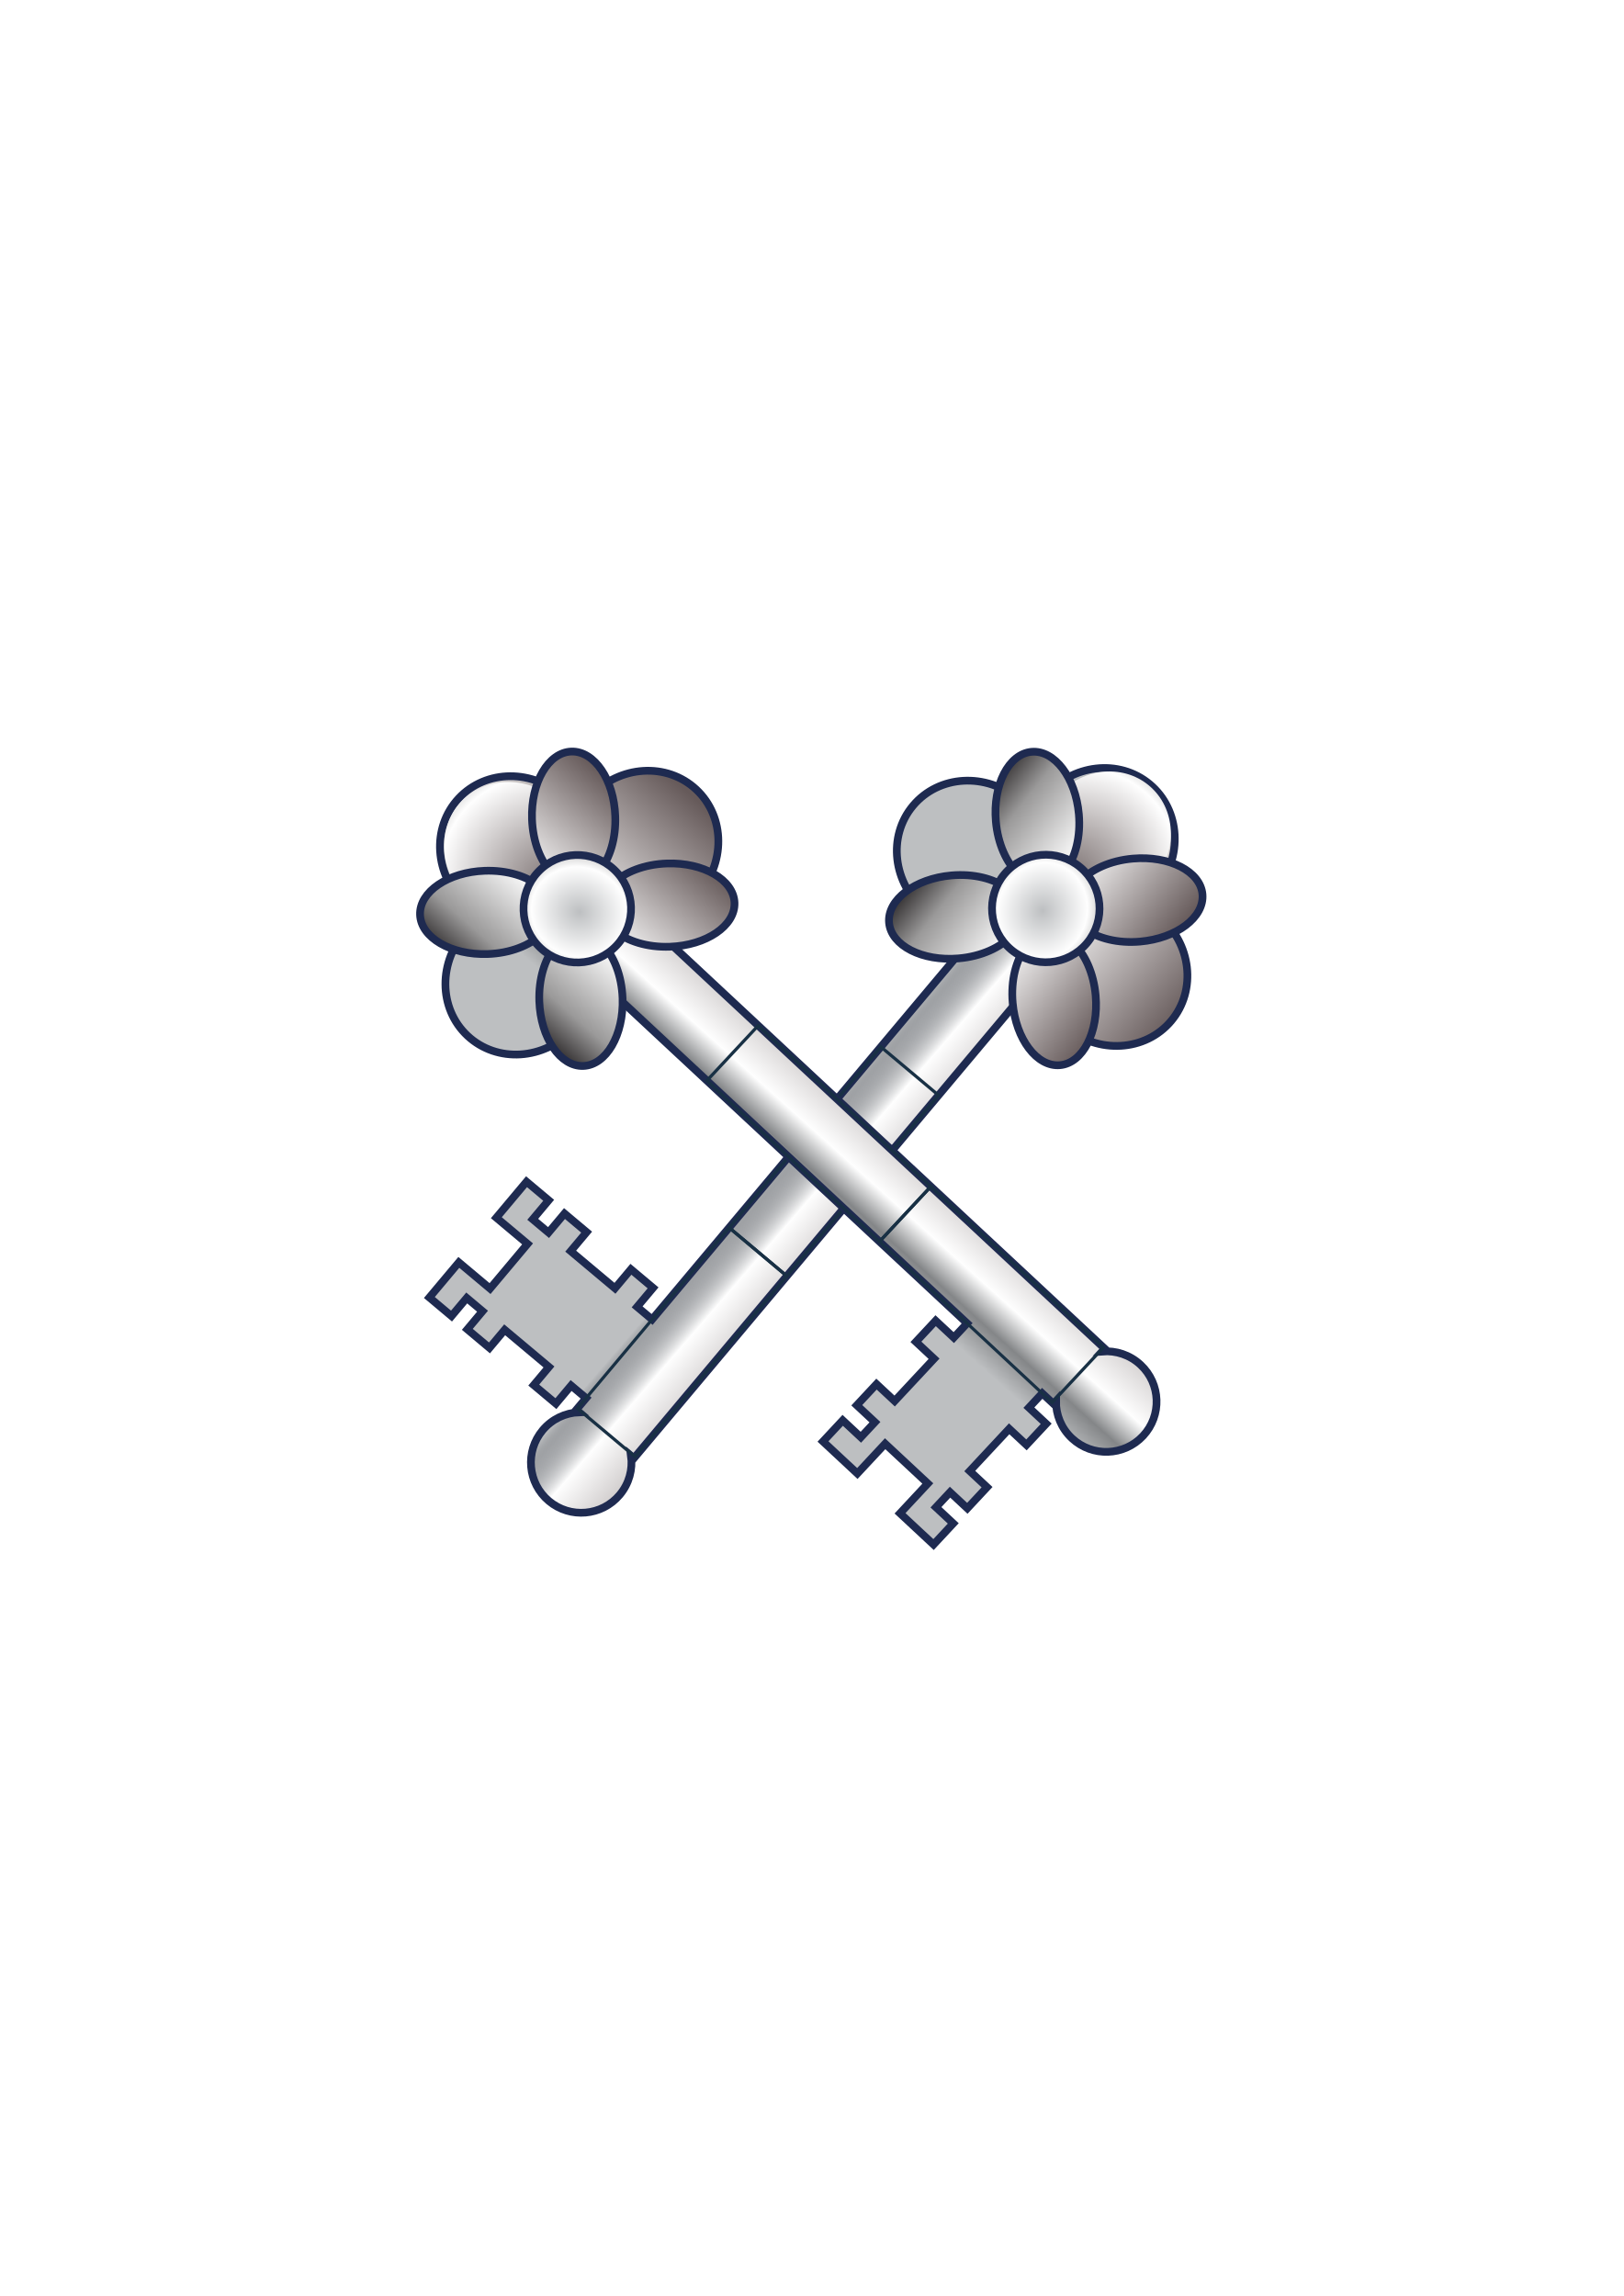
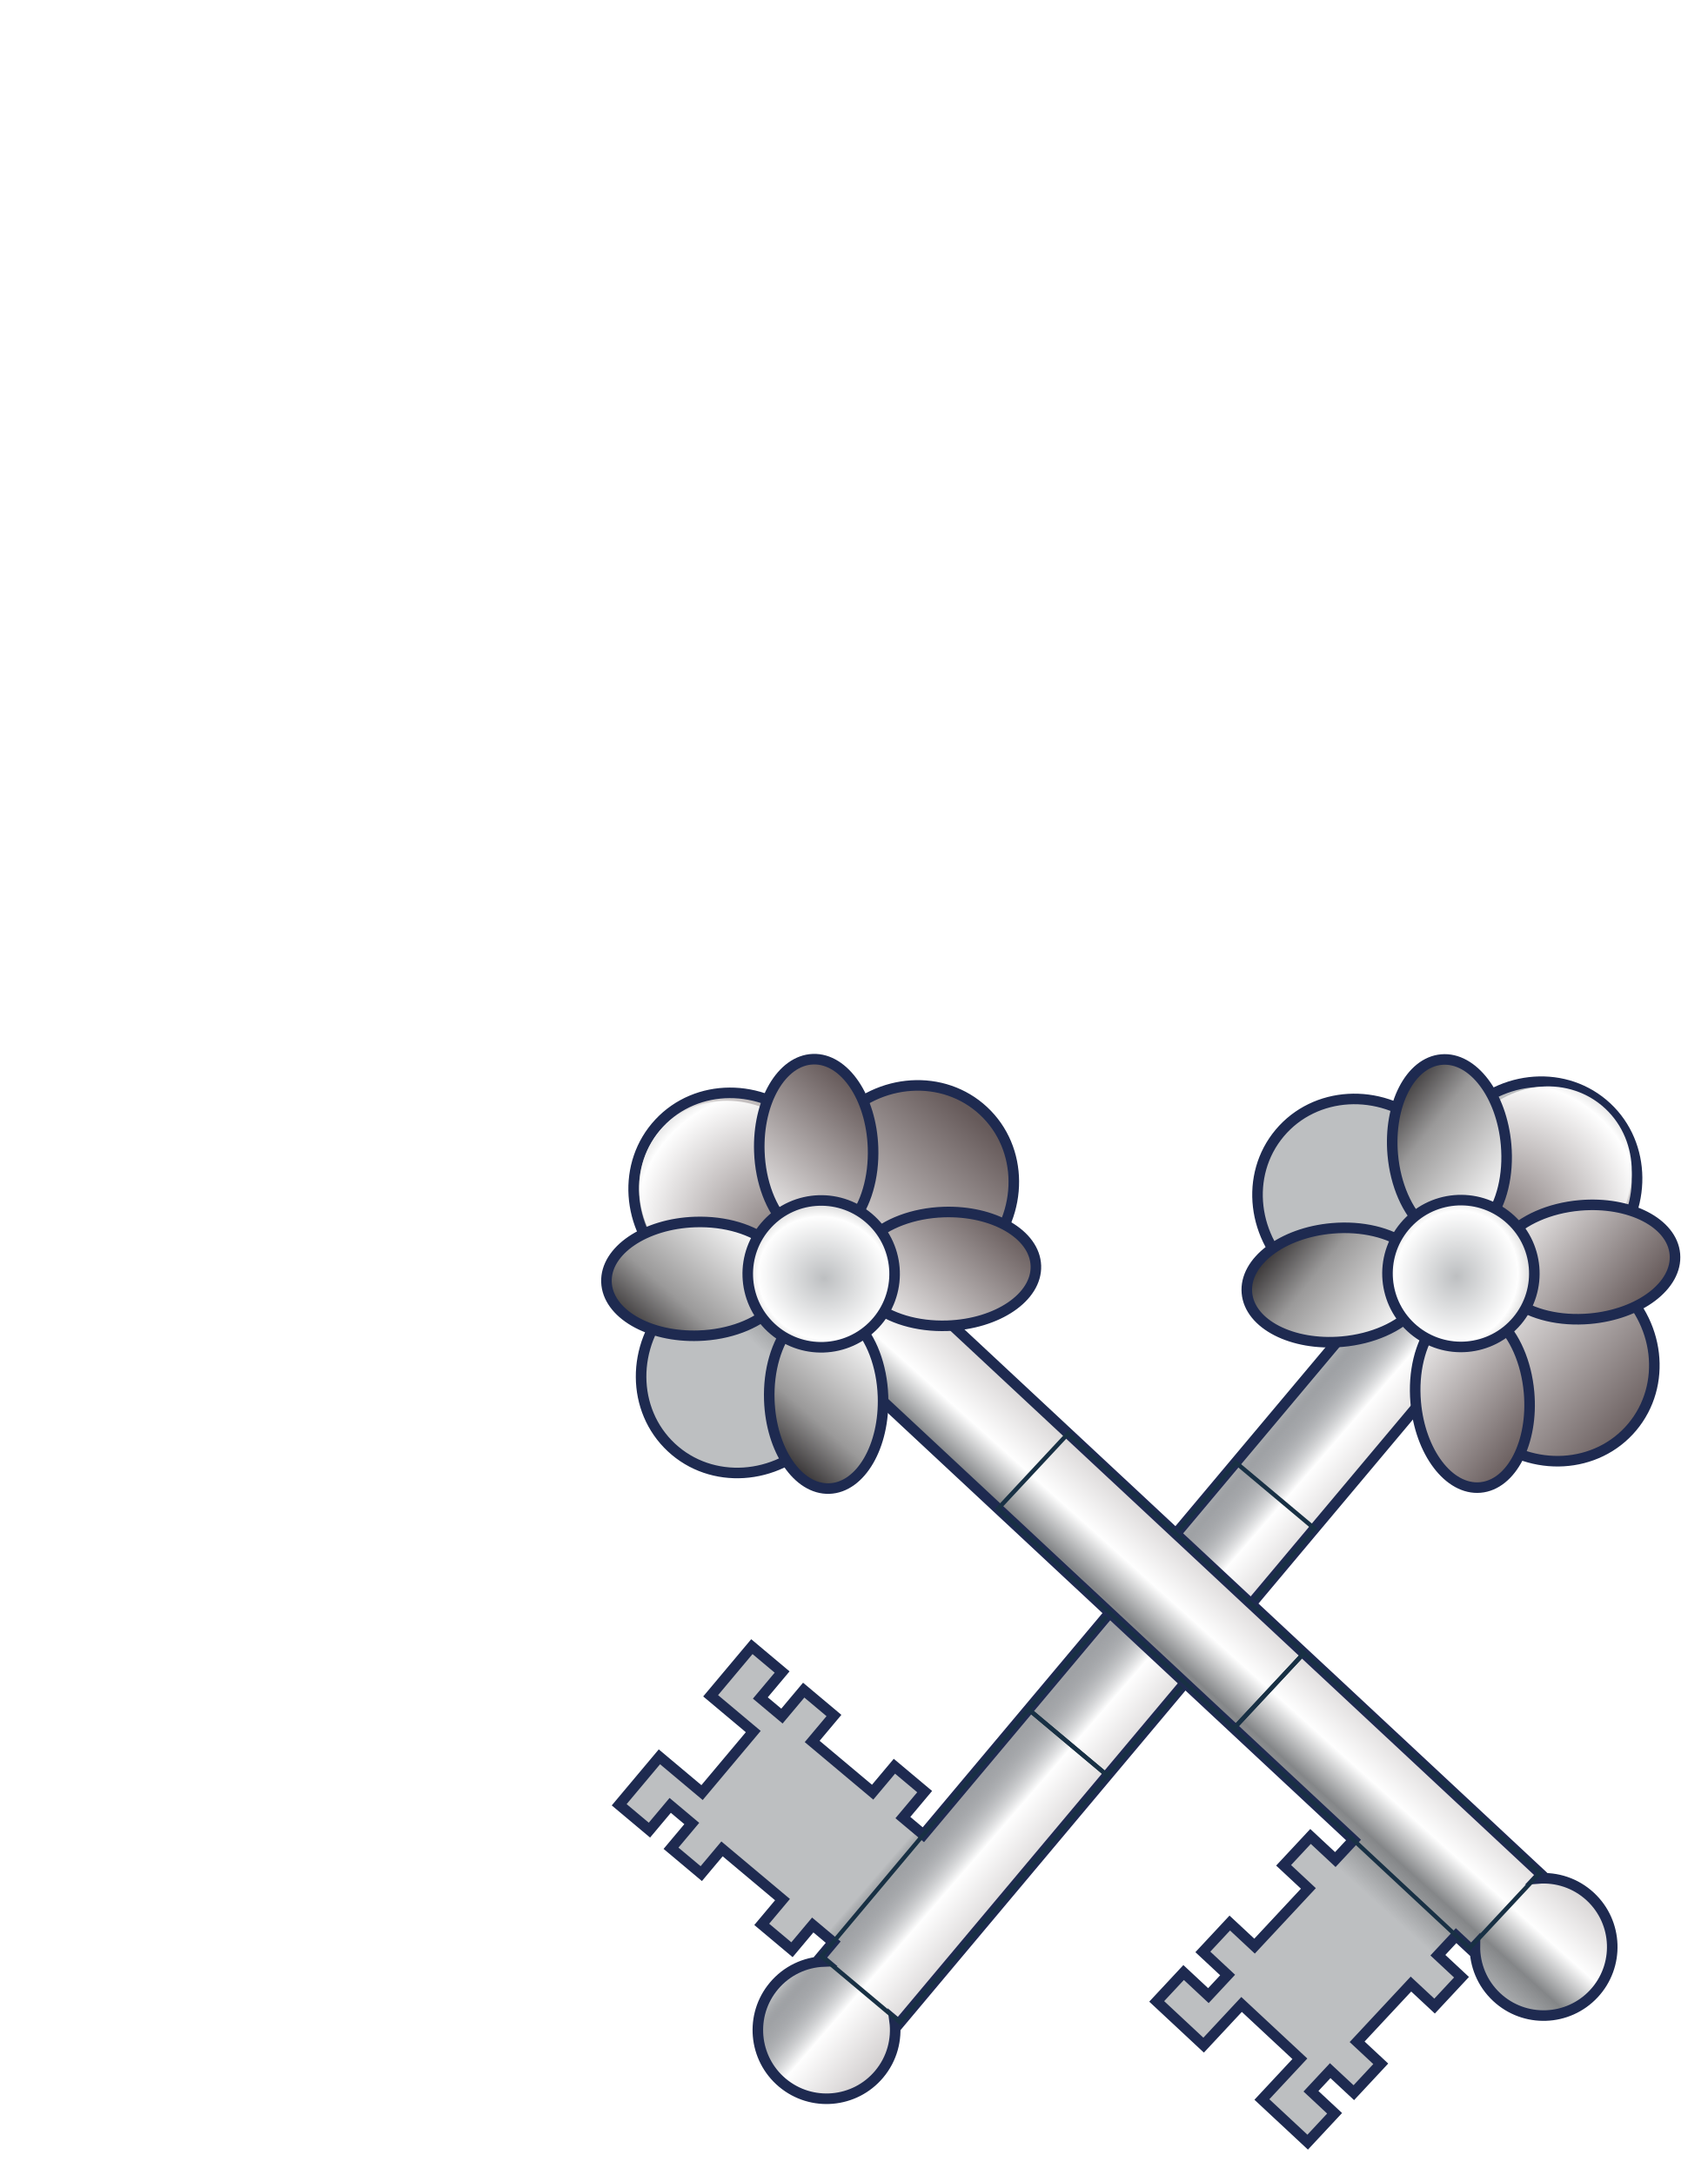
- <svg xmlns="http://www.w3.org/2000/svg" xmlns:xlink="http://www.w3.org/1999/xlink" xml:space="preserve" width="210mm" height="297mm" version="1.1" style="shape-rendering:geometricPrecision; text-rendering:geometricPrecision; image-rendering:optimizeQuality; fill-rule:evenodd; clip-rule:evenodd" viewBox="0 0 210000 297000">
+ <svg xmlns="http://www.w3.org/2000/svg" xmlns:xlink="http://www.w3.org/1999/xlink" xml:space="preserve" version="1.1" style="shape-rendering:geometricPrecision; text-rendering:geometricPrecision; image-rendering:optimizeQuality; fill-rule:evenodd; clip-rule:evenodd" viewBox="-3110.65 -3110.65 161753.63 206017.39">
  <defs>
    <style type="text/css">
   
    .str0 {stroke:#1E2A50;stroke-width:1000;stroke-miterlimit:22.926}
    .str1 {stroke:#183044;stroke-width:250;stroke-miterlimit:22.926}
    .fil4 {fill:none}
    .fil2 {fill:url(#id0)}
    .fil7 {fill:url(#id1)}
    .fil0 {fill:url(#id2)}
    .fil5 {fill:url(#id3)}
    .fil6 {fill:url(#id4)}
    .fil1 {fill:url(#id5)}
    .fil8 {fill:url(#id6)}
    .fil3 {fill:url(#id7)}
   
  </style>
    <linearGradient id="id0" gradientUnits="userSpaceOnUse" x1="120853.6" y1="110554.5" x2="145189" y2="129800.9">
      <stop offset="0" style="stop-opacity:1; stop-color:#373435" />
      <stop offset="0.157" style="stop-opacity:1; stop-color:#9A9999" />
      <stop offset="0.471" style="stop-opacity:1; stop-color:#FEFEFE" />
      <stop offset="1" style="stop-opacity:1; stop-color:#665A5A" />
    </linearGradient>
    <linearGradient id="id1" gradientUnits="userSpaceOnUse" xlink:href="#id0" x1="66953.9" y1="131566.2" x2="87447.6" y2="108271.5">
  </linearGradient>
    <linearGradient id="id2" gradientUnits="userSpaceOnUse" x1="80819.6" y1="143356.7" x2="116273.7" y2="173994.1">
      <stop offset="0" style="stop-opacity:1; stop-color:#BDBFC1" />
      <stop offset="0.137" style="stop-opacity:1; stop-color:#BDBFC1" />
      <stop offset="0.42" style="stop-opacity:1; stop-color:#BDBFC1" />
      <stop offset="0.459" style="stop-opacity:0.549; stop-color:#54585E" />
      <stop offset="0.549" style="stop-opacity:1; stop-color:#FEFEFE" />
      <stop offset="1" style="stop-opacity:1; stop-color:#665A5A" />
    </linearGradient>
    <linearGradient id="id3" gradientUnits="userSpaceOnUse" x1="100533.1" y1="172238.5" x2="130050.2" y2="139409.7">
      <stop offset="0" style="stop-opacity:1; stop-color:#BDBFC1" />
      <stop offset="0.106" style="stop-opacity:1; stop-color:#BDBFC1" />
      <stop offset="0.322" style="stop-opacity:1; stop-color:#BDBFC1" />
      <stop offset="0.42" style="stop-opacity:1; stop-color:#848688" />
      <stop offset="0.51" style="stop-opacity:1; stop-color:#FEFEFE" />
      <stop offset="1" style="stop-opacity:1; stop-color:#665A5A" />
    </linearGradient>
    <radialGradient id="id4" gradientUnits="userSpaceOnUse" gradientTransform="matrix(-1.16601 -2.44534 2.31355 -0.761613 -110556 384040)" cx="73232.7" cy="116348.8" r="8983.6" fx="73232.7" fy="116348.8">
      <stop offset="0" style="stop-opacity:1; stop-color:#665A5A" />
      <stop offset="0.702" style="stop-opacity:1; stop-color:#FEFEFE" />
      <stop offset="0.902" style="stop-opacity:1; stop-color:#9A9999" />
      <stop offset="1" style="stop-opacity:1; stop-color:#373435" />
    </radialGradient>
    <radialGradient id="id5" gradientUnits="userSpaceOnUse" gradientTransform="matrix(2.37175 -1.28739 0.878245 2.26176 -289208 31086)" xlink:href="#id4" cx="137066.5" cy="115214" r="8662.9" fx="137066.5" fy="115214">
  </radialGradient>
    <radialGradient id="id6" gradientUnits="userSpaceOnUse" gradientTransform="matrix(1.35877 -0.866506 1.00323 1.32687 -145236 26376)" cx="74940.7" cy="117969.2" r="6954.8" fx="74940.7" fy="117969.2">
      <stop offset="0" style="stop-opacity:1; stop-color:#BDBFC1" />
      <stop offset="0.529" style="stop-opacity:1; stop-color:#FEFEFE" />
      <stop offset="0.843" style="stop-opacity:1; stop-color:#9A9999" />
      <stop offset="1" style="stop-opacity:1; stop-color:#373435" />
    </radialGradient>
    <radialGradient id="id7" gradientUnits="userSpaceOnUse" gradientTransform="matrix(0.936391 1.31151 -1.27252 1.07127 158476 -185233)" xlink:href="#id6" cx="134834.9" cy="117797.2" r="6955" fx="134834.9" fy="117797.2">
  </radialGradient>
  </defs>
  <g id="Camada_x0020_1">
    <g id="_2397785905216">
      <path class="fil0 str0" d="M74902.5 182682.3c-1763.5,72.9 -3491.3,859.1 -4715.3,2317.8 -2309,2751.7 -1950.1,6854.1 801.7,9163.2 2751.7,2309 6854.2,1950 9163.1,-801.7 1224,-1458.7 1698.2,-3296.8 1463.8,-5046.2l373.1 313.1 19622 -23384.7 17724.7 -21123.5 14872.3 -17724.2c321.3,2402.9 1542.6,4740.9 3601.2,6468.3 4210.6,3533.1 10327.4,3175.3 13661.9,-798.7 3334.7,-3974.1 2624.9,-10060.2 -1585.6,-13593.2 -746,-626 -1552.4,-1129.4 -2392.1,-1512.6 729.7,-512.4 1408.2,-1129.6 2012,-1849.2 3532.9,-4210.5 3175.3,-10327.2 -798.7,-13661.8 -3974.2,-3334.8 -10060.1,-2624.9 -13593.1,1585.6 -626.1,746.1 -1129.5,1552.4 -1512.6,2392.1 -512.4,-729.7 -1129.7,-1408.3 -1849.2,-2012 -4210.5,-3533.1 -10327.3,-3175.3 -13661.7,798.6 -3334.8,3974.3 -2625.1,10060.2 1585.4,13593.3 2058.6,1727.4 4573,2524 6995.1,2423.3l-14794.3 17631.3 -17724.7 21123.5 -9811.1 11692.4 -1938.6 -1626.8 2062.5 -2458 -2864.4 -2403.5 -2062.5 2458.1 -5726.9 -4805.5 2062.5 -2458 -2864.3 -2403.5 -2062.6 2458 -871.3 -731.1 -1173.6 -984.8 2062.5 -2458 -2864.3 -2403.5 -2062.5 2458 -1843.1 2196.5 4037.9 3388.3 -4850.9 5781.2 -4038 -3388.3 -1747.9 2083.1 -95.2 113.4 -1967.3 2344.6 2864.3 2403.5 1967.4 -2344.6 1173.6 984.8 -0.6 0.7 871.3 731.1 -1966.7 2343.9 2864.3 2403.4 1966.7 -2343.8 5727 4805.5 -1966.7 2343.8 2864.3 2403.5 1966.7 -2343.8 1938.7 1626.7 -1273.2 1517.4 373 313z" />
      <path class="fil1" d="M148615.8 101622.9c3503.4,2939.7 3776.1,8382.4 609,12156.8 -3167.1,3774.4 -8574.4,4451 -12077.8,1511.3 -3503.4,-2939.7 -3776.1,-8382.4 -609,-12156.8 3167.1,-3774.4 8574.4,-4451 12077.8,-1511.3z" />
      <path class="fil2 str0" d="M138862.4 113216.5c-323.2,-271.2 -667.2,-500.6 -1025.2,-689.8 1259.7,-1662.9 1948.5,-4307.8 1694.4,-7212.4 -412.2,-4712 -3149.2,-8321.7 -6113.2,-8062.4 -2964,259.4 -5032.5,4289.5 -4620.3,9001.5 253.1,2893 1382.5,5370 2902.7,6791.7 -297.1,233 -574.5,499.8 -826.6,800.2 -272.4,324.7 -501,671.8 -686.8,1034.2 -1666.6,-1225.2 -4277.3,-1890.4 -7139.8,-1640 -4712,412.2 -8321.7,3149.2 -8062.4,6113.2 259.4,2964.1 4289.4,5032.5 9001.4,4620.4 2935.6,-256.9 5443.1,-1415.8 6853.9,-2970 235.2,292.9 502.4,567.5 801.5,818.4 323.1,271.2 667.1,500.7 1025.1,689.8 -1259.8,1662.9 -1948.5,4307.7 -1694.4,7212.3 412.3,4712.1 3149.2,8321.7 6113.2,8062.3 2964.1,-259.2 5032.6,-4289.3 4620.3,-9001.4 -253.1,-2893 -1382.6,-5370 -2902.8,-6791.6 297.3,-233.2 574.7,-500 826.8,-800.4 272.4,-324.7 500.9,-671.7 686.7,-1034 1666.6,1225.1 4277.3,1890.3 7139.8,1639.9 4712.1,-412.3 8321.8,-3149.1 8062.5,-6113.2 -259.4,-2964.1 -4289.5,-5032.6 -9001.5,-4620.4 -2935.6,256.9 -5443,1415.9 -6853.9,2970.1 -235.1,-292.9 -502.3,-567.5 -801.4,-818.4z" />
      <path class="fil3 str0" d="M139722.5 112191.4c2942.4,2468.9 3326.2,6855.5 857.3,9797.9 -2469,2942.4 -6855.6,3326.2 -9798,857.2 -2942.4,-2468.9 -3326.1,-6855.5 -857.2,-9797.9 2469,-2942.4 6855.6,-3326.2 9797.9,-857.2z" />
      <rect class="fil4 str1" transform="matrix(1.22732 1.02985 1.05389 -1.25598 94304.3 158802)" width="6077.8" height="18618.7" />
      <path class="fil5 str0" d="M136577.8 181229.5c-19.4,1764.9 675.2,3531.5 2067.9,4830.2 2627.1,2449.8 6742.7,2306.1 9192.6,-321.1 2449.8,-2627.1 2306.1,-6742.7 -321.1,-9192.6 -1392.6,-1298.6 -3203.4,-1868.3 -4962.6,-1725.8l332.1 -356.3 -22325.5 -20819 -20167 -18806 -16921.4 -15779.5c2416.4,-195.2 4815,-1292.4 6647.9,-3257.8 3748.5,-4019.9 3711.4,-10147.1 -82.6,-13685 -3794.2,-3538.2 -9909,-3147.8 -13657.6,872 -664.1,712.3 -1209.1,1491.1 -1635.7,2309.7 -473.5,-755.5 -1054.4,-1465.4 -1741.4,-2106.1 -4019.7,-3748.4 -10146.8,-3711.4 -13684.8,82.6 -3538.2,3794.3 -3147.7,9909 872,13657.5 712.3,664.3 1491.2,1209.2 2309.7,1635.8 -755.5,473.4 -1465.5,1054.4 -2106.1,1741.4 -3748.5,4019.8 -3711.3,10146.9 82.6,13684.8 3794.3,3538.2 9909,3147.9 13657.6,-871.9 1832.7,-1965.4 2759.9,-4434.6 2786,-6858.7l16832.8 15696.9 20166.9 18806 11162.9 10409.5 -1726 1850.9 -2346.7 -2188.3 -2550.1 2734.6 2346.7 2188.3 -5098.6 5467.7 -2346.7 -2188.4 -2550.1 2734.7 2346.7 2188.3 -775.7 831.8 -1044.8 1120.5 -2346.7 -2188.3 -2550.1 2734.6 2346.7 2188.4 2097 1955.5 3595 -3855.1 5519.3 5146.8 -3595 3855.2 1988.8 1854.5 108.3 101 2238.4 2087.3 2550.1 -2734.6 -2238.4 -2087.3 1044.9 -1120.5 0.7 0.6 775.7 -831.8 2237.7 2086.7 2550 -2734.7 -2237.7 -2086.6 5098.6 -5467.7 2237.7 2086.7 2550.1 -2734.6 -2237.7 -2086.7 1726 -1850.9 1448.6 1350.9 332.1 -356.1z" />
      <path class="fil6" d="M59612.9 103758.9c3247,-3482 8920.2,-3468.9 12671.5,29.3 3751.4,3498.2 4160.2,9156.6 913.2,12638.7 -3247.1,3482 -8920.2,3468.9 -12671.6,-29.3 -3751.4,-3498.2 -4160.2,-9156.6 -913.1,-12638.7z" />
      <path class="fil7 str0" d="M70554.8 113721.4c-287.7,308.6 -534.8,640.1 -742.5,987.8 -1594.6,-1345 -4199.8,-2171.3 -7113.7,-2069.6 -4727.1,165 -8475.2,2709.3 -8371.3,5682.8 103.9,2973.6 4020.2,5250.2 8747.3,5085.2 2902.3,-101.3 5435,-1099.6 6934.3,-2543.4 217.1,309 469,599.9 755.9,867.4 309.9,289.1 644.5,535.5 996.7,740 -1310.7,1600.2 -2111.6,4172.5 -2011.3,7044.3 165,4727.1 2709.3,8475 5682.9,8371.2 2973.5,-103.8 5250,-4020.1 5085,-8747.3 -102.8,-2944.9 -1129,-5509.7 -2607.2,-7000 304.8,-219.5 593,-471.9 859.3,-757.4 287.6,-308.5 534.9,-640.1 742.5,-987.6 1594.6,1345 4199.8,2171.2 7113.7,2069.4 4727.1,-165 8475,-2709.3 8371.2,-5682.8 -103.8,-2973.7 -4020.1,-5250.2 -8747.3,-5085.1 -2902.3,101.3 -5434.9,1099.7 -6934.2,2543.3 -217.3,-309 -469.2,-600 -756,-867.4 -310,-289.1 -644.6,-535.5 -996.7,-740 1310.7,-1600.2 2111.6,-4172.5 2011.3,-7044.2 -165,-4727.2 -2709.2,-8475.2 -5682.7,-8371.3 -2973.7,103.8 -5250.3,4020.1 -5085.2,8747.3 102.8,2945 1129.1,5509.7 2607.3,6999.9 -304.8,219.6 -593,472 -859.3,757.5z" />
      <path class="fil8 str0" d="M69576.2 112808.8c2619.5,-2809.1 7020.2,-2962.8 9829.3,-343.2 2809.2,2619.5 2962.8,7020.2 343.3,9829.4 -2619.6,2809.1 -7020.3,2962.8 -9829.4,343.2 -2809.1,-2619.6 -2962.8,-7020.2 -343.2,-9829.4z" />
      <rect class="fil4 str1" transform="matrix(1.09267 -1.17175 -1.1991 -1.11818 113746 160604)" width="6077.8" height="18618.7" />
      <rect class="fil4 str1" transform="matrix(1.09267 -1.17175 -1.1991 -1.11818 136072 181424)" width="6077.8" height="18618.7" />
      <rect class="fil4 str1" transform="matrix(1.22732 1.02985 1.05389 -1.25598 74682.3 182187)" width="6077.8" height="18618.7" />
    </g>
  </g>
</svg>
